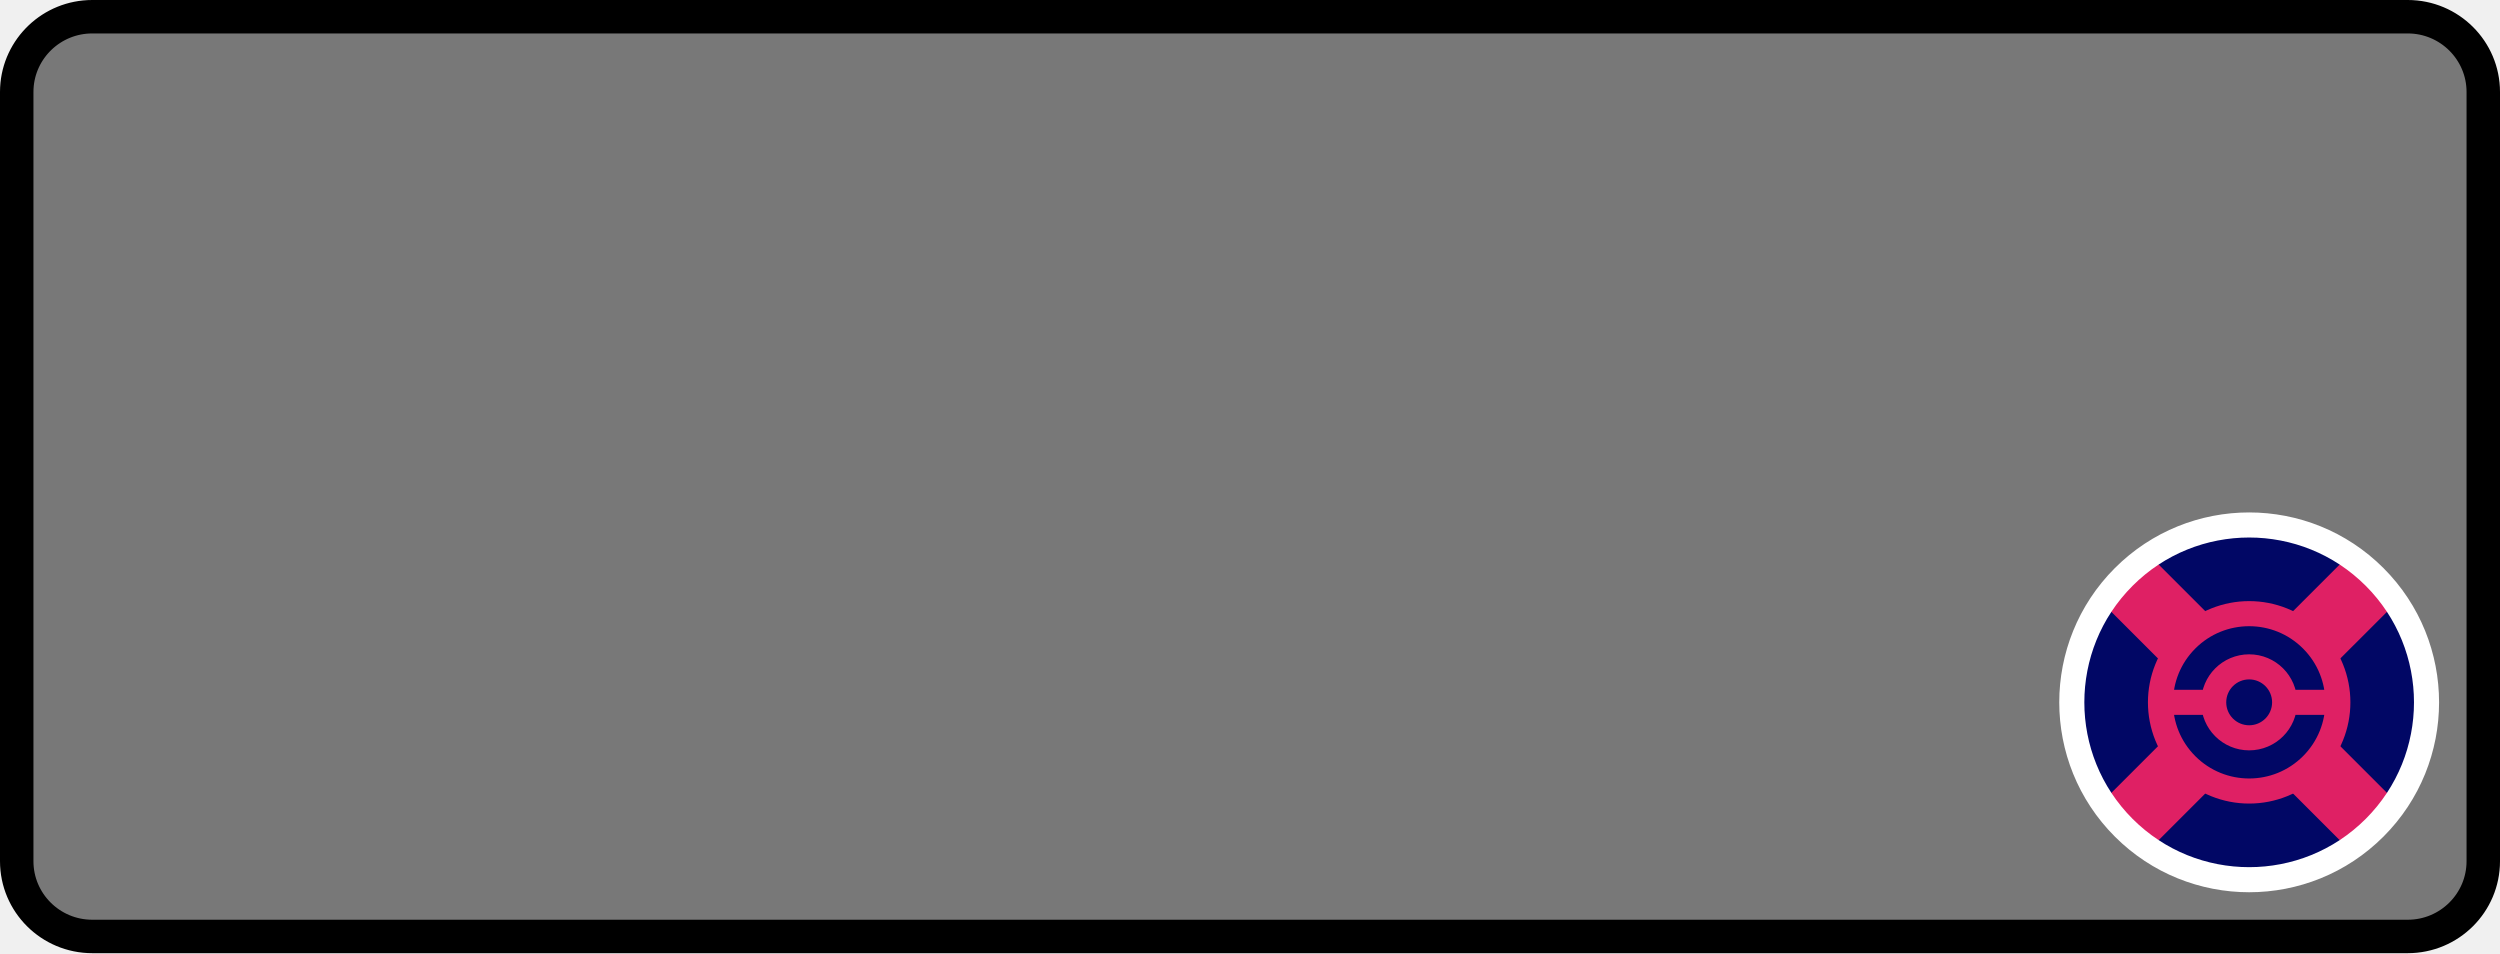
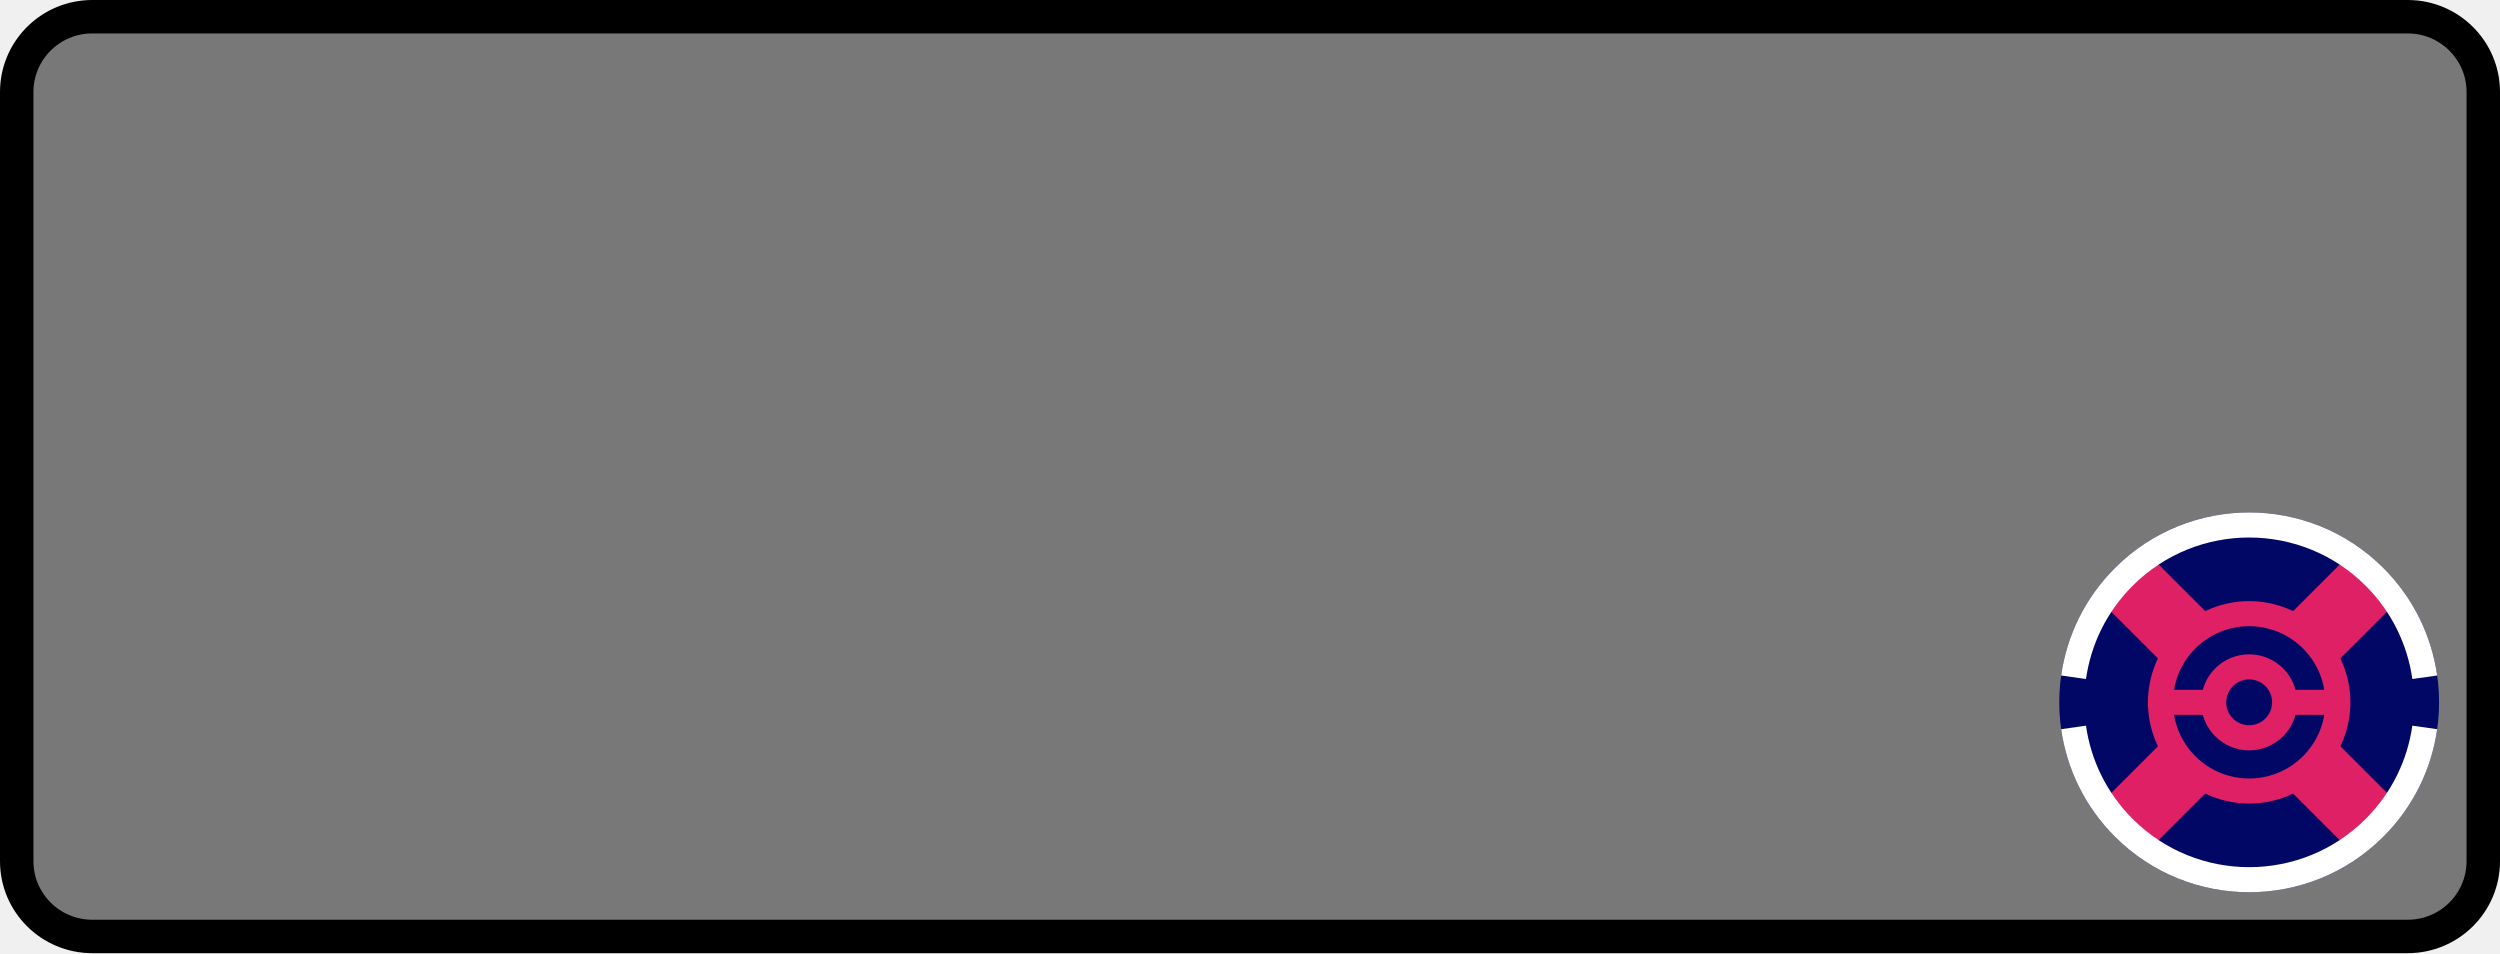
<svg xmlns="http://www.w3.org/2000/svg" width="299" height="114" viewBox="0 0 299 114" fill="none">
-   <path d="M11.037 2H287.963C292.96 2 297 6.036 297 11V103C297 107.964 292.96 112 287.963 112H11.037C6.04 112 2 107.964 2 103V11L2.012 10.537C2.254 5.787 6.196 2 11.037 2Z" fill="black" fill-opacity="0.5" stroke="black" stroke-width="4" />
-   <path d="M284 69C292.284 77.284 292.284 90.716 284 99C275.716 107.284 262.284 107.284 254 99C245.716 90.716 245.716 77.284 254 69C262.284 60.716 275.716 60.716 284 69Z" fill="#010765" />
-   <path d="M273.243 84C273.243 86.343 271.343 88.243 269 88.243C266.657 88.243 264.757 86.343 264.757 84M273.243 84C273.243 81.657 271.343 79.757 269 79.757C266.657 79.757 264.757 81.657 264.757 84M273.243 84H279.607M264.757 84H258.393M258.393 84C258.393 86.715 259.429 89.429 261.5 91.5C265.642 95.642 272.358 95.642 276.5 91.5C278.571 89.429 279.607 86.715 279.607 84M258.393 84C258.393 81.286 259.429 78.571 261.5 76.5C265.642 72.358 272.358 72.358 276.5 76.5C278.571 78.571 279.607 81.286 279.607 84" stroke="#DF2064" stroke-width="3" />
-   <path d="M254 99L261.5 91.5" stroke="#DF2064" stroke-width="8" />
-   <path d="M284 99L276.5 91.5" stroke="#DF2064" stroke-width="8" />
-   <path d="M283.849 69.151L276.5 76.5" stroke="#DF2064" stroke-width="8" />
-   <path d="M254 69L261.5 76.5" stroke="#DF2064" stroke-width="8" />
-   <path d="M284 69C292.284 77.284 292.284 90.716 284 99C275.716 107.284 262.284 107.284 254 99C245.716 90.716 245.716 77.284 254 69C262.284 60.716 275.716 60.716 284 69Z" stroke="white" stroke-width="3" />
+   <g clip-path="url(#clip0_1_49)">
+     <path d="M11.037 2H287.963C292.96 2 297 6.036 297 11V103C297 107.964 292.96 112 287.963 112H11.037C6.04 112 2 107.964 2 103V11L2.012 10.537C2.254 5.787 6.196 2 11.037 2Z" fill="black" fill-opacity="0.5" stroke="black" stroke-width="4" />
+     <path d="M290.213 84C290.213 95.716 280.716 105.213 269 105.213C257.284 105.213 247.787 95.716 247.787 84C247.787 72.284 257.284 62.787 269 62.787C280.716 62.787 290.213 72.284 290.213 84Z" fill="#010765" stroke="#010765" stroke-width="3" />
+     <path d="M273.243 84C273.243 86.343 271.343 88.243 269 88.243C266.657 88.243 264.757 86.343 264.757 84M273.243 84C273.243 81.657 271.343 79.757 269 79.757C266.657 79.757 264.757 81.657 264.757 84M273.243 84H279.607M264.757 84H258.393M258.393 84C258.393 86.715 259.429 89.429 261.5 91.5C265.642 95.642 272.358 95.642 276.5 91.5C278.571 89.429 279.607 86.715 279.607 84M258.393 84C258.393 81.286 259.429 78.571 261.5 76.5C265.642 72.358 272.358 72.358 276.5 76.5C278.571 78.571 279.607 81.286 279.607 84" stroke="#DF2064" stroke-width="3" />
+     <path d="M254 99L261.5 91.5" stroke="#DF2064" stroke-width="8" />
+     <path d="M284 99L276.5 91.5" stroke="#DF2064" stroke-width="8" />
+     <path d="M283.849 69.151L276.5 76.5" stroke="#DF2064" stroke-width="8" />
+     <path d="M254 69L261.5 76.5" stroke="#DF2064" stroke-width="8" />
+     <path d="M290.001 87C289.378 91.39 287.377 95.623 284 99C275.716 107.284 262.284 107.284 254 99C250.623 95.623 248.622 91.39 247.999 87" stroke="white" stroke-width="3" />
+     <path d="M290.001 81C289.378 76.61 287.377 72.377 284 69C275.716 60.716 262.284 60.716 254 69C250.623 72.377 248.622 76.61 247.999 81" stroke="white" stroke-width="3" />
+   </g>
+   <defs>
+     <clipPath id="clip0_1_49">
+       <rect width="299" height="114" rx="11" fill="white" />
+     </clipPath>
+   </defs>
</svg>
